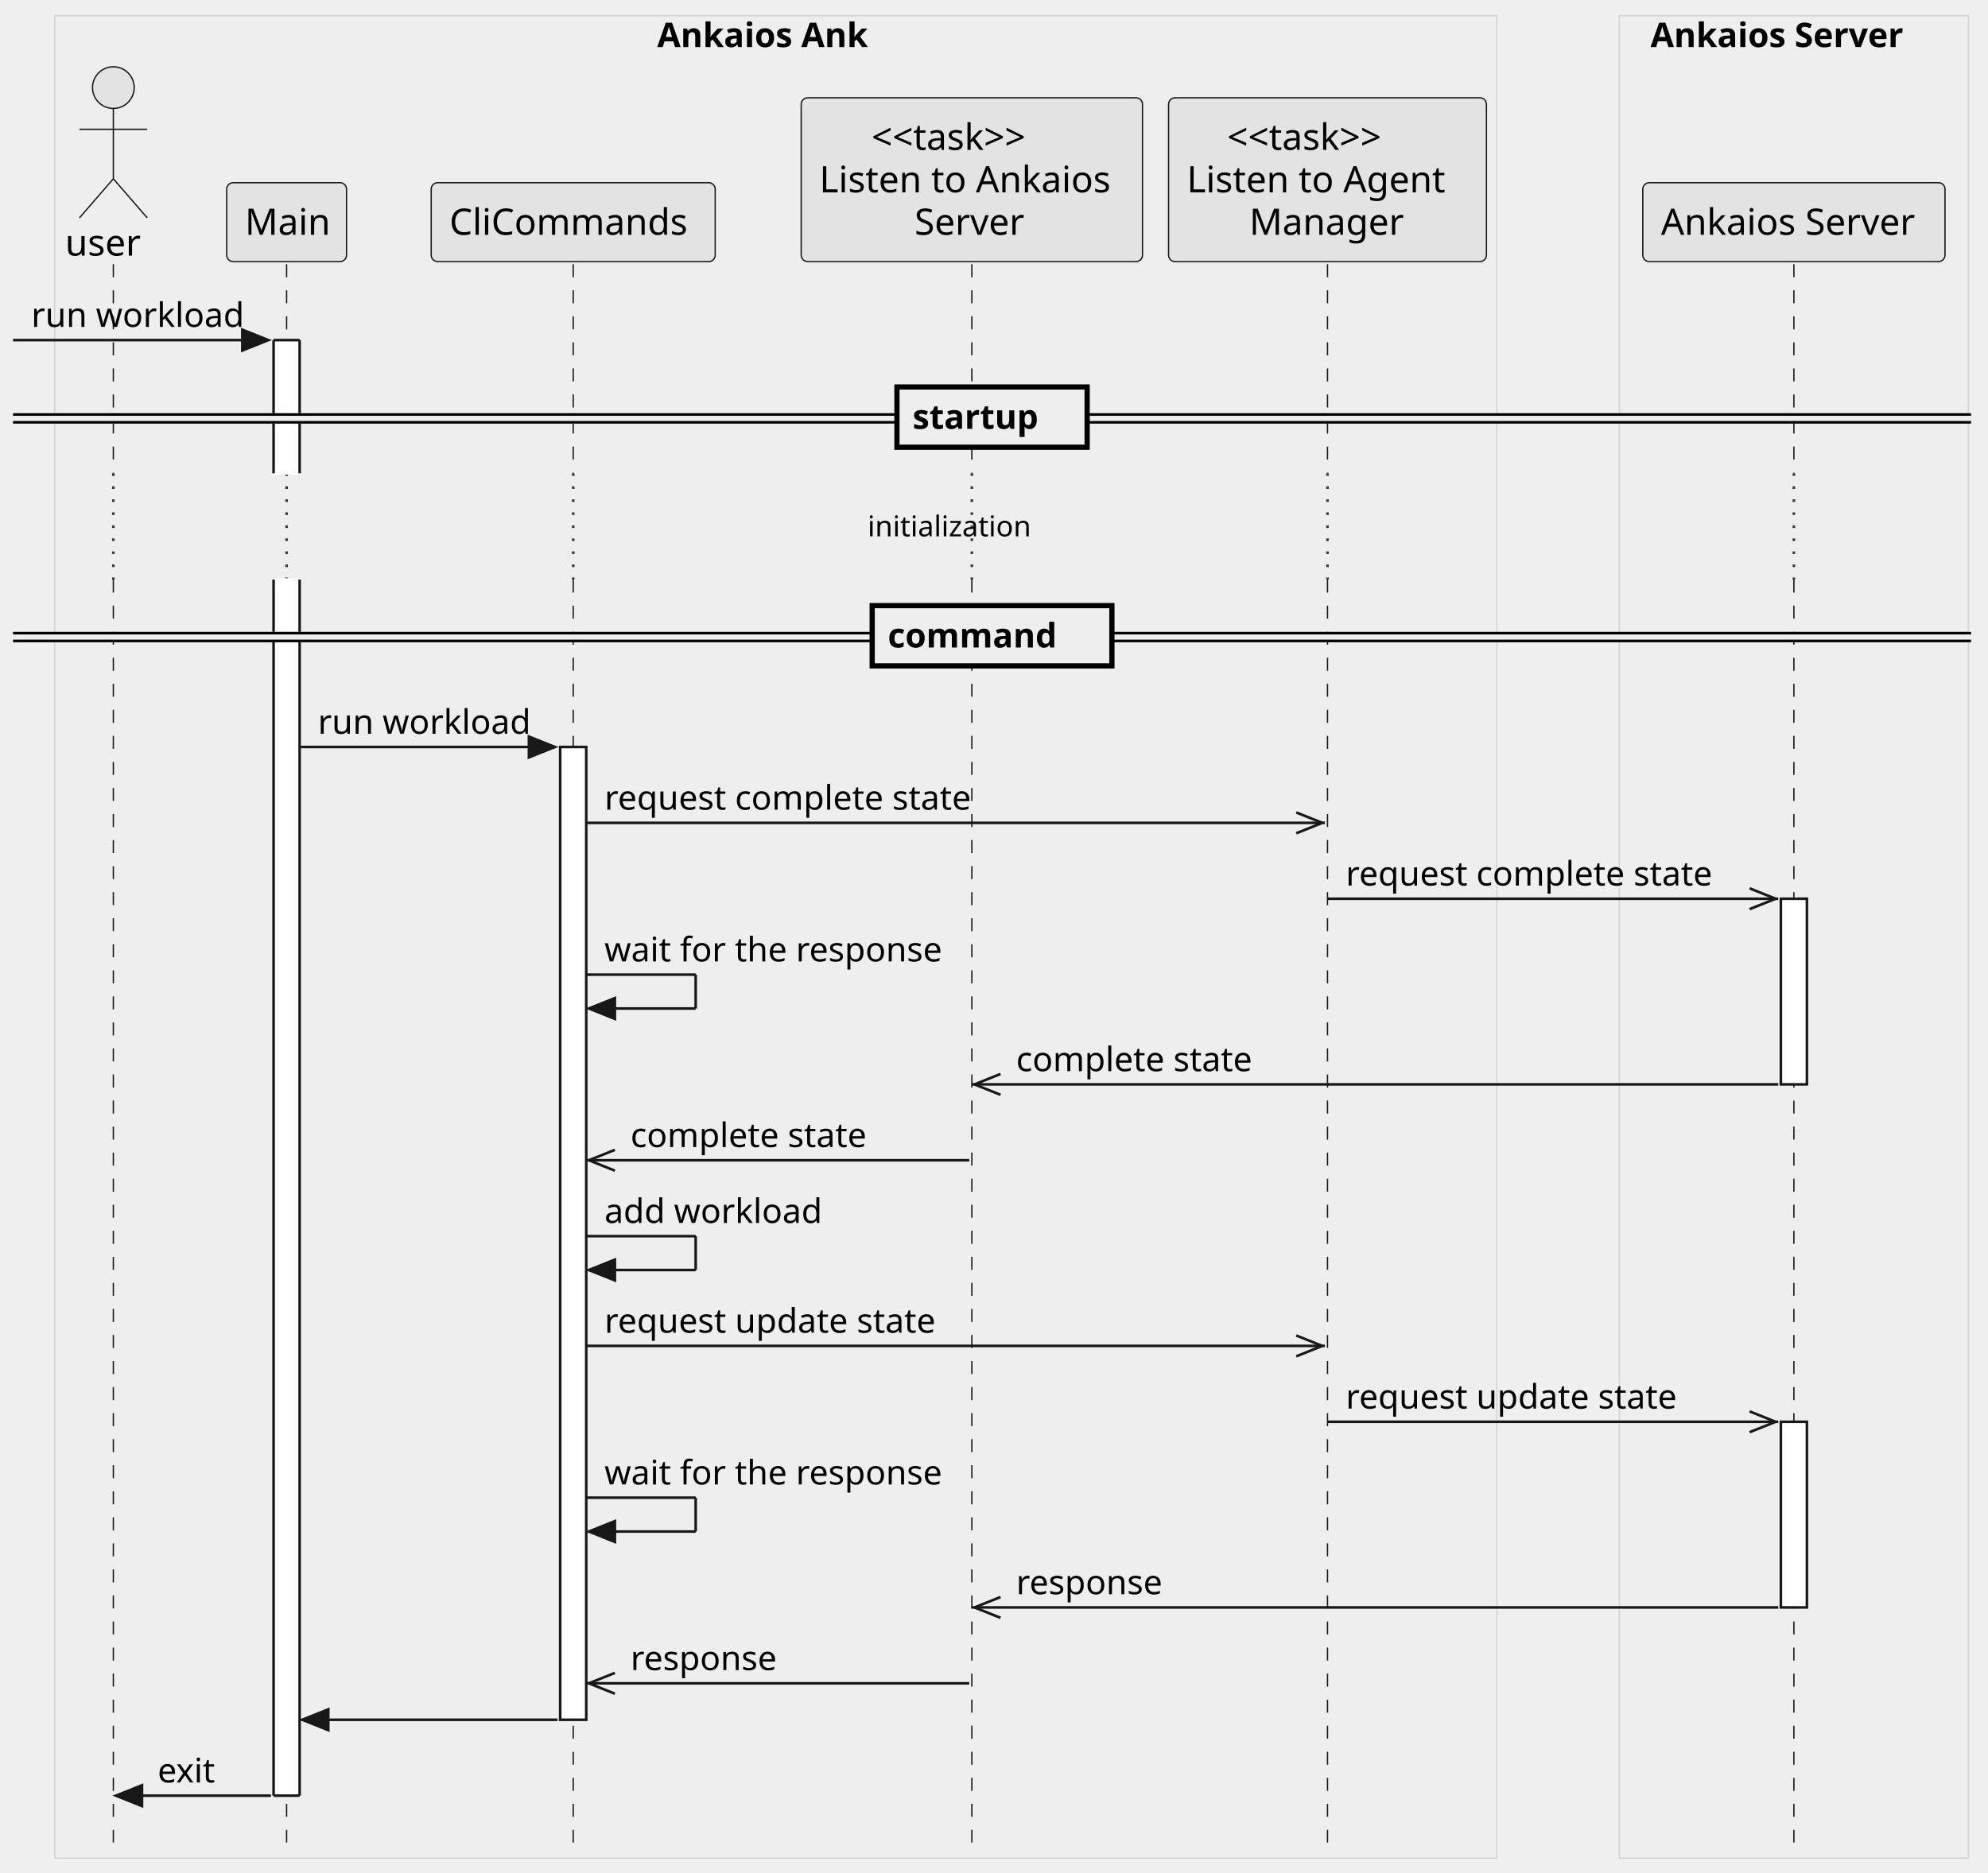
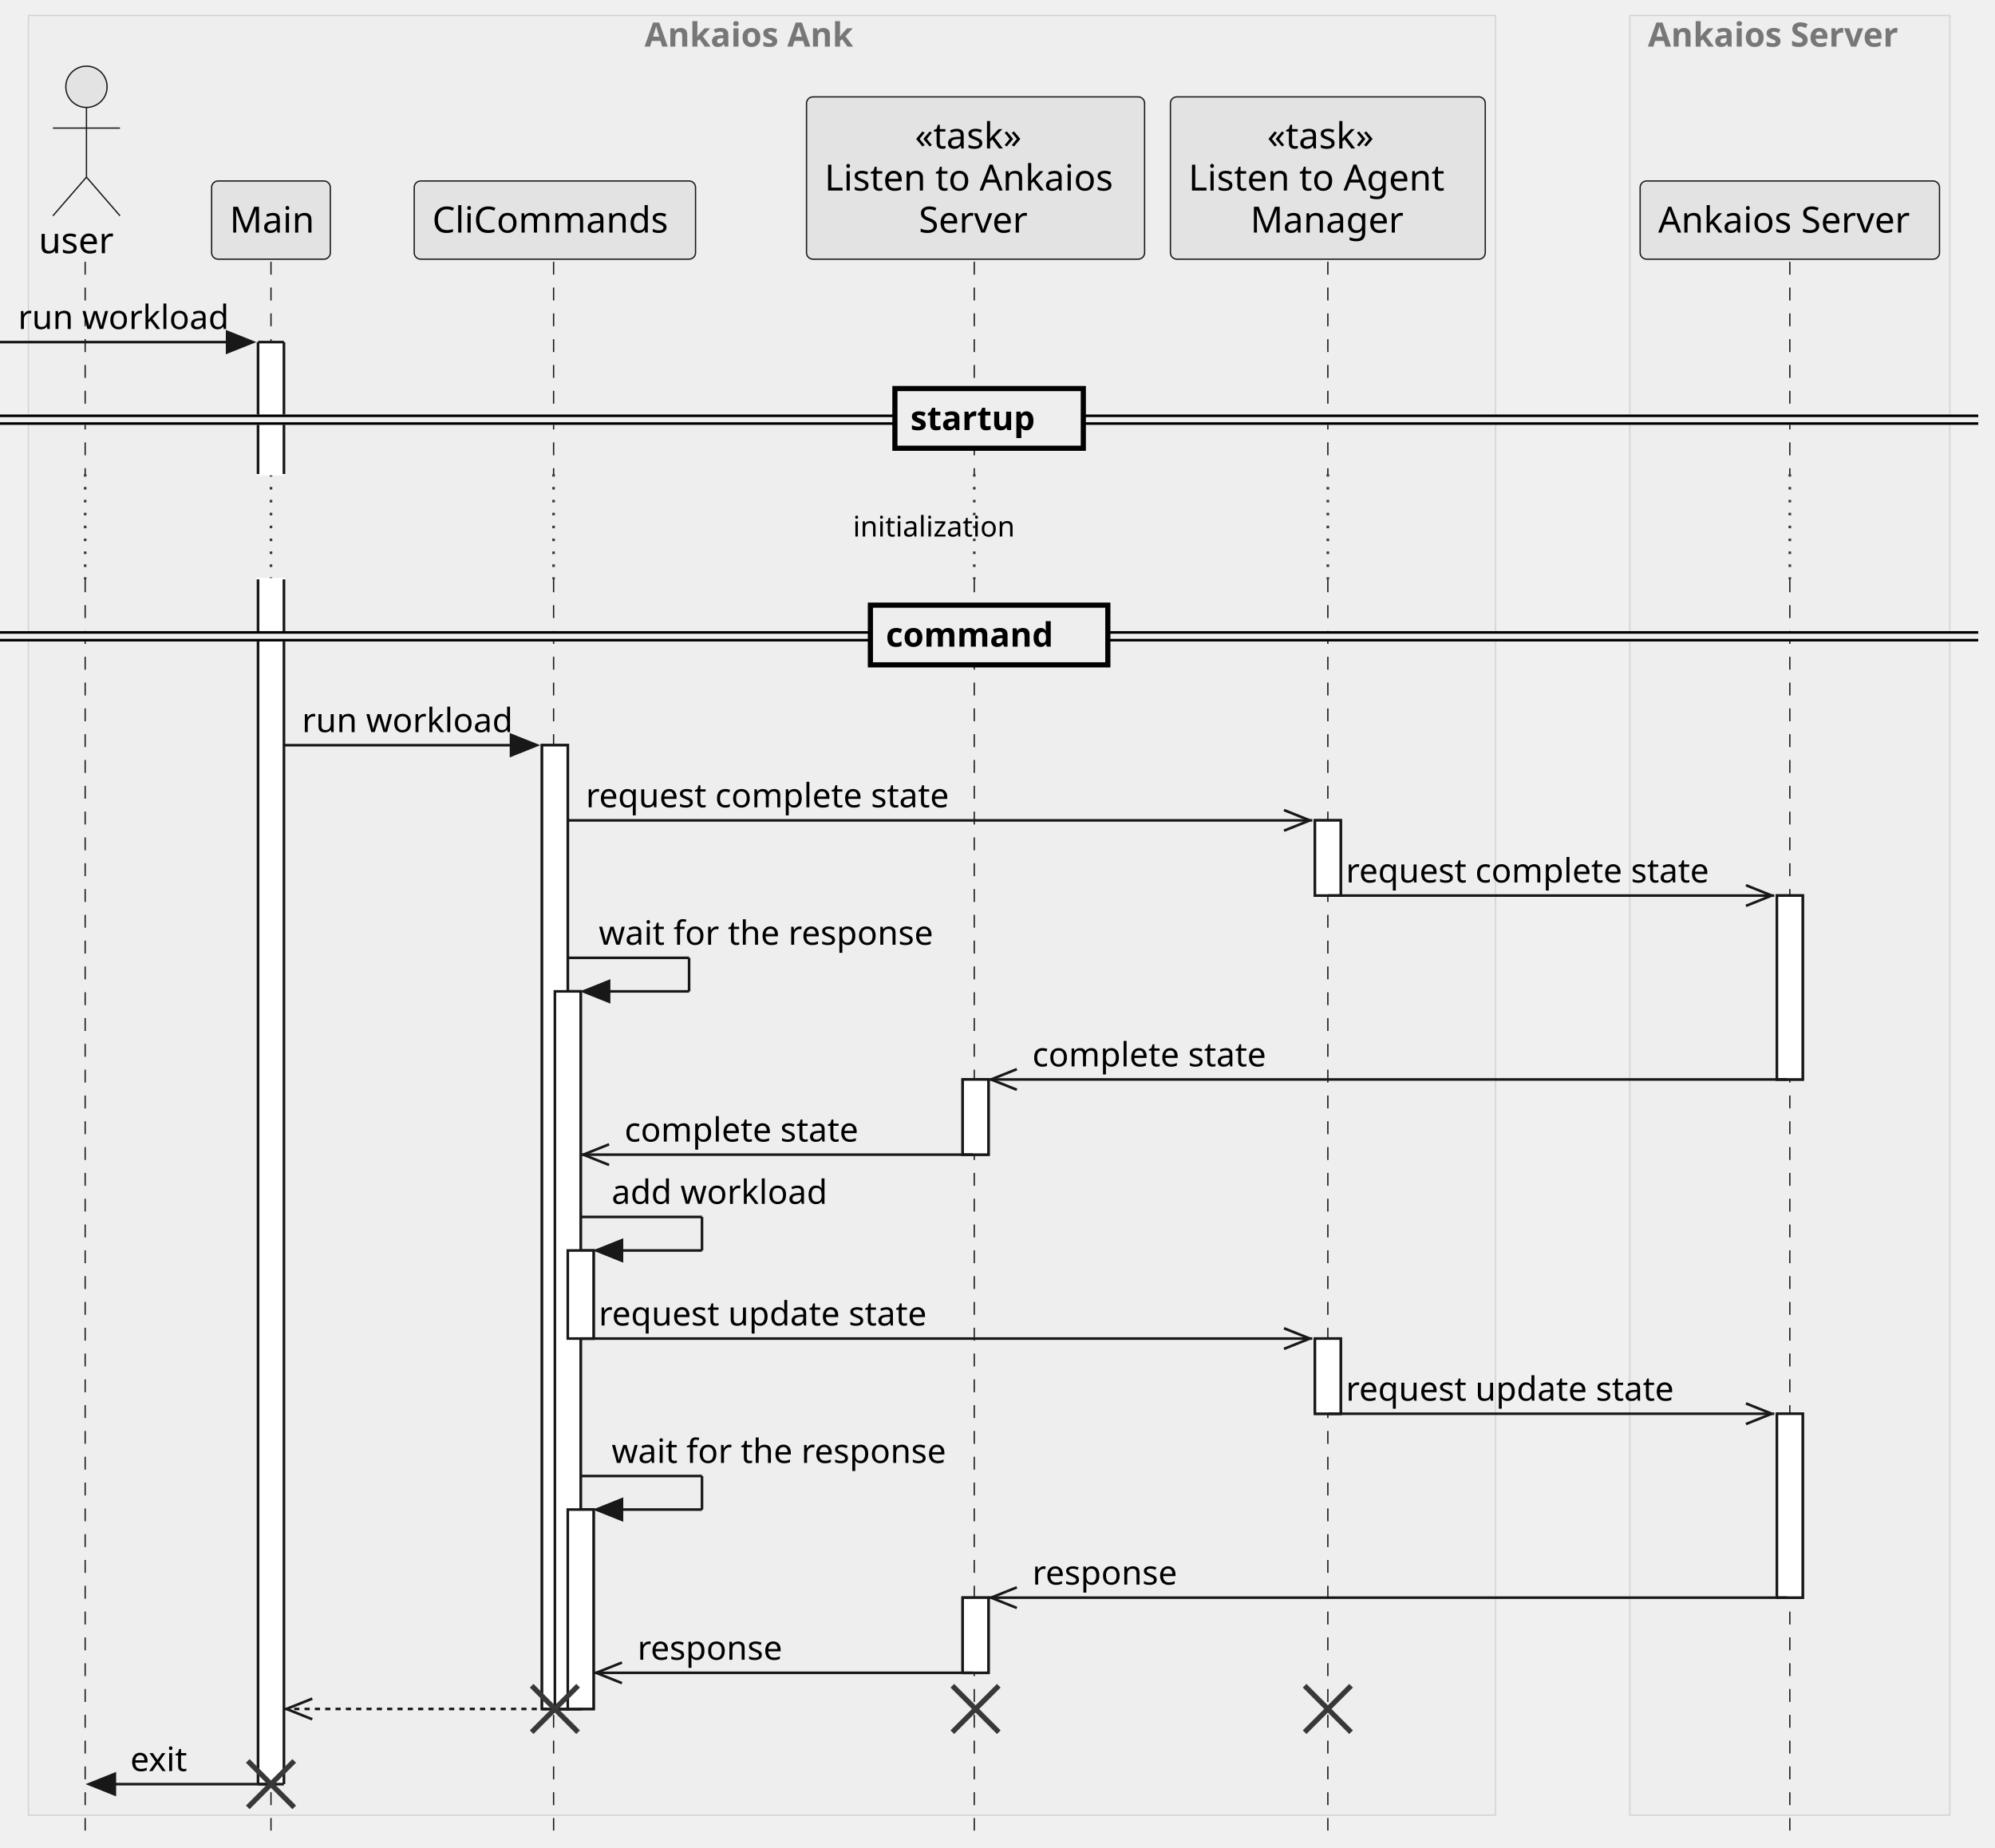
- <svg xmlns="http://www.w3.org/2000/svg" contentStyleType="text/css" height="719px" preserveAspectRatio="none" style="width:763px;height:719px;background:#FFFFFF;" version="1.1" viewBox="0 0 763 719" width="763px" zoomAndPan="magnify">
+ <svg xmlns="http://www.w3.org/2000/svg" contentStyleType="text/css" height="716px" preserveAspectRatio="none" style="width:773px;height:716px;background:#FFFFFF;" version="1.1" viewBox="0 0 773 716" width="773px" zoomAndPan="magnify">
  <defs />
  <g>
-     <rect fill="#EEEEEE" height="707.359" style="stroke:#D3D3D3;stroke-width:0.5;" width="553.5" x="21" y="6" />
-     <text fill="#000000" font-family="sans-serif" font-size="13" font-weight="bold" lengthAdjust="spacing" textLength="91" x="252.25" y="18.067">Ankaios Ank</text>
-     <rect fill="#EEEEEE" height="707.359" style="stroke:#D3D3D3;stroke-width:0.5;" width="134" x="621.5" y="6" />
-     <text fill="#000000" font-family="sans-serif" font-size="13" font-weight="bold" lengthAdjust="spacing" textLength="110" x="633.5" y="18.067">Ankaios Server</text>
-     <line style="stroke:#181818;stroke-width:0.5;stroke-dasharray:5.0,5.0;" x1="43.5" x2="43.5" y1="101.43" y2="181.695" />
-     <line style="stroke:#383838;stroke-width:1.0;stroke-dasharray:1.0,4.0;" x1="43.5" x2="43.5" y1="181.695" y2="222.5" />
-     <line style="stroke:#181818;stroke-width:0.5;stroke-dasharray:5.0,5.0;" x1="43.5" x2="43.5" y1="222.5" y2="707.359" />
-     <line style="stroke:#181818;stroke-width:0.5;stroke-dasharray:5.0,5.0;" x1="110" x2="110" y1="101.43" y2="181.695" />
-     <line style="stroke:#383838;stroke-width:1.0;stroke-dasharray:1.0,4.0;" x1="110" x2="110" y1="181.695" y2="222.5" />
-     <line style="stroke:#181818;stroke-width:0.5;stroke-dasharray:5.0,5.0;" x1="110" x2="110" y1="222.5" y2="707.359" />
-     <rect fill="#FFFFFF" height="51.133" style="stroke:#FFFFFF;stroke-width:1.0;" width="10" x="105" y="130.562" />
-     <line style="stroke:#181818;stroke-width:1.0;" x1="105" x2="105" y1="130.562" y2="181.695" />
-     <line style="stroke:#181818;stroke-width:1.0;" x1="115" x2="115" y1="130.562" y2="181.695" />
-     <line style="stroke:#181818;stroke-width:1.0;" x1="105" x2="115" y1="130.562" y2="130.562" />
-     <rect fill="#FFFFFF" height="466.859" style="stroke:#FFFFFF;stroke-width:1.0;" width="10" x="105" y="222.5" />
-     <line style="stroke:#181818;stroke-width:1.0;" x1="105" x2="105" y1="222.5" y2="689.359" />
-     <line style="stroke:#181818;stroke-width:1.0;" x1="115" x2="115" y1="222.5" y2="689.359" />
-     <line style="stroke:#181818;stroke-width:1.0;" x1="105" x2="115" y1="689.359" y2="689.359" />
-     <line style="stroke:#181818;stroke-width:0.5;stroke-dasharray:5.0,5.0;" x1="220" x2="220" y1="101.43" y2="181.695" />
-     <line style="stroke:#383838;stroke-width:1.0;stroke-dasharray:1.0,4.0;" x1="220" x2="220" y1="181.695" y2="222.5" />
-     <line style="stroke:#181818;stroke-width:0.5;stroke-dasharray:5.0,5.0;" x1="220" x2="220" y1="222.5" y2="707.359" />
-     <rect fill="#FFFFFF" height="373.461" style="stroke:#181818;stroke-width:1.0;" width="10" x="215" y="286.766" />
-     <line style="stroke:#181818;stroke-width:0.5;stroke-dasharray:5.0,5.0;" x1="373" x2="373" y1="101.43" y2="181.695" />
-     <line style="stroke:#383838;stroke-width:1.0;stroke-dasharray:1.0,4.0;" x1="373" x2="373" y1="181.695" y2="222.5" />
-     <line style="stroke:#181818;stroke-width:0.5;stroke-dasharray:5.0,5.0;" x1="373" x2="373" y1="222.5" y2="707.359" />
-     <line style="stroke:#181818;stroke-width:0.5;stroke-dasharray:5.0,5.0;" x1="509.5" x2="509.5" y1="101.43" y2="181.695" />
-     <line style="stroke:#383838;stroke-width:1.0;stroke-dasharray:1.0,4.0;" x1="509.5" x2="509.5" y1="181.695" y2="222.5" />
-     <line style="stroke:#181818;stroke-width:0.5;stroke-dasharray:5.0,5.0;" x1="509.5" x2="509.5" y1="222.5" y2="707.359" />
-     <line style="stroke:#181818;stroke-width:0.5;stroke-dasharray:5.0,5.0;" x1="688.5" x2="688.5" y1="101.43" y2="181.695" />
-     <line style="stroke:#383838;stroke-width:1.0;stroke-dasharray:1.0,4.0;" x1="688.5" x2="688.5" y1="181.695" y2="222.5" />
-     <line style="stroke:#181818;stroke-width:0.5;stroke-dasharray:5.0,5.0;" x1="688.5" x2="688.5" y1="222.5" y2="707.359" />
-     <rect fill="#FFFFFF" height="71.266" style="stroke:#181818;stroke-width:1.0;" width="10" x="683.5" y="345.031" />
-     <rect fill="#FFFFFF" height="71.266" style="stroke:#181818;stroke-width:1.0;" width="10" x="683.5" y="545.828" />
-     <text fill="#000000" font-family="sans-serif" font-size="14" lengthAdjust="spacing" textLength="31" x="25" y="98.128">user</text>
-     <ellipse cx="43.5" cy="33.633" fill="#E3E3E3" rx="8" ry="8" style="stroke:#181818;stroke-width:0.5;" />
-     <path d="M43.5,41.633 L43.5,68.633 M30.5,49.633 L56.5,49.633 M43.5,68.633 L30.5,83.633 M43.5,68.633 L56.5,83.633 " fill="none" style="stroke:#181818;stroke-width:0.5;" />
-     <rect fill="#E3E3E3" height="30.297" rx="2.5" ry="2.5" style="stroke:#181818;stroke-width:0.5;" width="46" x="87" y="70.133" />
-     <text fill="#000000" font-family="sans-serif" font-size="14" lengthAdjust="spacing" textLength="32" x="94" y="90.128">Main</text>
-     <rect fill="#E3E3E3" height="30.297" rx="2.5" ry="2.5" style="stroke:#181818;stroke-width:0.5;" width="109" x="165.5" y="70.133" />
-     <text fill="#000000" font-family="sans-serif" font-size="14" lengthAdjust="spacing" textLength="95" x="172.5" y="90.128">CliCommands</text>
-     <rect fill="#E3E3E3" height="62.891" rx="2.5" ry="2.5" style="stroke:#181818;stroke-width:0.5;" width="131" x="307.5" y="37.539" />
-     <text fill="#000000" font-family="sans-serif" font-size="14" lengthAdjust="spacing" textLength="77" x="334.5" y="57.534">&lt;&lt;task&gt;&gt;</text>
-     <text fill="#000000" font-family="sans-serif" font-size="14" lengthAdjust="spacing" textLength="117" x="314.5" y="73.831">Listen to Ankaios</text>
-     <text fill="#000000" font-family="sans-serif" font-size="14" lengthAdjust="spacing" textLength="44" x="351" y="90.128">Server</text>
-     <rect fill="#E3E3E3" height="62.891" rx="2.5" ry="2.5" style="stroke:#181818;stroke-width:0.5;" width="122" x="448.5" y="37.539" />
-     <text fill="#000000" font-family="sans-serif" font-size="14" lengthAdjust="spacing" textLength="77" x="471" y="57.534">&lt;&lt;task&gt;&gt;</text>
-     <text fill="#000000" font-family="sans-serif" font-size="14" lengthAdjust="spacing" textLength="104" x="455.5" y="73.831">Listen to Agent</text>
-     <text fill="#000000" font-family="sans-serif" font-size="14" lengthAdjust="spacing" textLength="60" x="479.5" y="90.128">Manager</text>
-     <rect fill="#E3E3E3" height="30.297" rx="2.5" ry="2.5" style="stroke:#181818;stroke-width:0.5;" width="116" x="630.5" y="70.133" />
-     <text fill="#000000" font-family="sans-serif" font-size="14" lengthAdjust="spacing" textLength="102" x="637.5" y="90.128">Ankaios Server</text>
-     <polygon fill="#181818" points="93,126.562,103,130.562,93,134.562" style="stroke:#181818;stroke-width:1.0;" />
-     <line style="stroke:#181818;stroke-width:1.0;" x1="5" x2="99" y1="130.562" y2="130.562" />
-     <text fill="#000000" font-family="sans-serif" font-size="13" lengthAdjust="spacing" textLength="81" x="12" y="125.497">run workload</text>
-     <rect fill="#EEEEEE" height="3" style="stroke:#EEEEEE;stroke-width:1.0;" width="751.5" x="5" y="159.129" />
-     <line style="stroke:#000000;stroke-width:1.0;" x1="5" x2="756.5" y1="159.129" y2="159.129" />
-     <line style="stroke:#000000;stroke-width:1.0;" x1="5" x2="756.5" y1="162.129" y2="162.129" />
-     <rect fill="#EEEEEE" height="23.133" style="stroke:#000000;stroke-width:2.0;" width="73" x="344.25" y="148.562" />
-     <text fill="#000000" font-family="sans-serif" font-size="13" font-weight="bold" lengthAdjust="spacing" textLength="54" x="350.25" y="164.629">startup</text>
-     <text fill="#000000" font-family="sans-serif" font-size="11" lengthAdjust="spacing" textLength="66" x="333" y="205.906">initialization</text>
-     <rect fill="#EEEEEE" height="3" style="stroke:#EEEEEE;stroke-width:1.0;" width="751.5" x="5" y="243.066" />
-     <line style="stroke:#000000;stroke-width:1.0;" x1="5" x2="756.5" y1="243.066" y2="243.066" />
-     <line style="stroke:#000000;stroke-width:1.0;" x1="5" x2="756.5" y1="246.066" y2="246.066" />
-     <rect fill="#EEEEEE" height="23.133" style="stroke:#000000;stroke-width:2.0;" width="92" x="334.75" y="232.5" />
-     <text fill="#000000" font-family="sans-serif" font-size="13" font-weight="bold" lengthAdjust="spacing" textLength="73" x="340.75" y="248.567">command</text>
-     <polygon fill="#181818" points="203,282.766,213,286.766,203,290.766" style="stroke:#181818;stroke-width:1.0;" />
-     <line style="stroke:#181818;stroke-width:1.0;" x1="115" x2="209" y1="286.766" y2="286.766" />
-     <text fill="#000000" font-family="sans-serif" font-size="13" lengthAdjust="spacing" textLength="81" x="122" y="281.7">run workload</text>
-     <line style="stroke:#181818;stroke-width:1.0;" x1="507.5" x2="497.5" y1="315.898" y2="311.898" />
-     <line style="stroke:#181818;stroke-width:1.0;" x1="507.5" x2="497.5" y1="315.898" y2="319.898" />
-     <line style="stroke:#181818;stroke-width:1.0;" x1="225" x2="508.5" y1="315.898" y2="315.898" />
-     <text fill="#000000" font-family="sans-serif" font-size="13" lengthAdjust="spacing" textLength="150" x="232" y="310.832">request complete state</text>
-     <line style="stroke:#181818;stroke-width:1.0;" x1="681.5" x2="671.5" y1="345.031" y2="341.031" />
-     <line style="stroke:#181818;stroke-width:1.0;" x1="681.5" x2="671.5" y1="345.031" y2="349.031" />
-     <line style="stroke:#181818;stroke-width:1.0;" x1="509.5" x2="682.5" y1="345.031" y2="345.031" />
-     <text fill="#000000" font-family="sans-serif" font-size="13" lengthAdjust="spacing" textLength="150" x="516.5" y="339.965">request complete state</text>
-     <line style="stroke:#181818;stroke-width:1.0;" x1="225" x2="267" y1="374.164" y2="374.164" />
-     <line style="stroke:#181818;stroke-width:1.0;" x1="267" x2="267" y1="374.164" y2="387.164" />
-     <line style="stroke:#181818;stroke-width:1.0;" x1="226" x2="267" y1="387.164" y2="387.164" />
-     <polygon fill="#181818" points="236,383.164,226,387.164,236,391.164" style="stroke:#181818;stroke-width:1.0;" />
-     <text fill="#000000" font-family="sans-serif" font-size="13" lengthAdjust="spacing" textLength="134" x="232" y="369.098">wait for the response</text>
-     <line style="stroke:#181818;stroke-width:1.0;" x1="374" x2="384" y1="416.297" y2="412.297" />
-     <line style="stroke:#181818;stroke-width:1.0;" x1="374" x2="384" y1="416.297" y2="420.297" />
-     <line style="stroke:#181818;stroke-width:1.0;" x1="373" x2="682.5" y1="416.297" y2="416.297" />
-     <text fill="#000000" font-family="sans-serif" font-size="13" lengthAdjust="spacing" textLength="97" x="390" y="411.231">complete state</text>
-     <line style="stroke:#181818;stroke-width:1.0;" x1="226" x2="236" y1="445.43" y2="441.43" />
-     <line style="stroke:#181818;stroke-width:1.0;" x1="226" x2="236" y1="445.43" y2="449.43" />
-     <line style="stroke:#181818;stroke-width:1.0;" x1="225" x2="372" y1="445.43" y2="445.43" />
-     <text fill="#000000" font-family="sans-serif" font-size="13" lengthAdjust="spacing" textLength="97" x="242" y="440.364">complete state</text>
-     <line style="stroke:#181818;stroke-width:1.0;" x1="225" x2="267" y1="474.562" y2="474.562" />
-     <line style="stroke:#181818;stroke-width:1.0;" x1="267" x2="267" y1="474.562" y2="487.562" />
-     <line style="stroke:#181818;stroke-width:1.0;" x1="226" x2="267" y1="487.562" y2="487.562" />
-     <polygon fill="#181818" points="236,483.562,226,487.562,236,491.562" style="stroke:#181818;stroke-width:1.0;" />
-     <text fill="#000000" font-family="sans-serif" font-size="13" lengthAdjust="spacing" textLength="84" x="232" y="469.497">add workload</text>
-     <line style="stroke:#181818;stroke-width:1.0;" x1="507.5" x2="497.5" y1="516.695" y2="512.695" />
-     <line style="stroke:#181818;stroke-width:1.0;" x1="507.5" x2="497.5" y1="516.695" y2="520.695" />
-     <line style="stroke:#181818;stroke-width:1.0;" x1="225" x2="508.5" y1="516.695" y2="516.695" />
-     <text fill="#000000" font-family="sans-serif" font-size="13" lengthAdjust="spacing" textLength="135" x="232" y="511.629">request update state</text>
-     <line style="stroke:#181818;stroke-width:1.0;" x1="681.5" x2="671.5" y1="545.828" y2="541.828" />
-     <line style="stroke:#181818;stroke-width:1.0;" x1="681.5" x2="671.5" y1="545.828" y2="549.828" />
-     <line style="stroke:#181818;stroke-width:1.0;" x1="509.5" x2="682.5" y1="545.828" y2="545.828" />
-     <text fill="#000000" font-family="sans-serif" font-size="13" lengthAdjust="spacing" textLength="135" x="516.5" y="540.762">request update state</text>
-     <line style="stroke:#181818;stroke-width:1.0;" x1="225" x2="267" y1="574.961" y2="574.961" />
-     <line style="stroke:#181818;stroke-width:1.0;" x1="267" x2="267" y1="574.961" y2="587.961" />
-     <line style="stroke:#181818;stroke-width:1.0;" x1="226" x2="267" y1="587.961" y2="587.961" />
-     <polygon fill="#181818" points="236,583.961,226,587.961,236,591.961" style="stroke:#181818;stroke-width:1.0;" />
-     <text fill="#000000" font-family="sans-serif" font-size="13" lengthAdjust="spacing" textLength="134" x="232" y="569.895">wait for the response</text>
-     <line style="stroke:#181818;stroke-width:1.0;" x1="374" x2="384" y1="617.094" y2="613.094" />
-     <line style="stroke:#181818;stroke-width:1.0;" x1="374" x2="384" y1="617.094" y2="621.094" />
-     <line style="stroke:#181818;stroke-width:1.0;" x1="373" x2="682.5" y1="617.094" y2="617.094" />
-     <text fill="#000000" font-family="sans-serif" font-size="13" lengthAdjust="spacing" textLength="59" x="390" y="612.028">response</text>
-     <line style="stroke:#181818;stroke-width:1.0;" x1="226" x2="236" y1="646.227" y2="642.227" />
-     <line style="stroke:#181818;stroke-width:1.0;" x1="226" x2="236" y1="646.227" y2="650.227" />
-     <line style="stroke:#181818;stroke-width:1.0;" x1="225" x2="372" y1="646.227" y2="646.227" />
-     <text fill="#000000" font-family="sans-serif" font-size="13" lengthAdjust="spacing" textLength="59" x="242" y="641.161">response</text>
-     <polygon fill="#181818" points="126,656.227,116,660.227,126,664.227" style="stroke:#181818;stroke-width:1.0;" />
-     <line style="stroke:#181818;stroke-width:1.0;" x1="120" x2="214" y1="660.227" y2="660.227" />
-     <polygon fill="#181818" points="54.5,685.359,44.5,689.359,54.5,693.359" style="stroke:#181818;stroke-width:1.0;" />
-     <line style="stroke:#181818;stroke-width:1.0;" x1="48.5" x2="104" y1="689.359" y2="689.359" />
-     <text fill="#000000" font-family="sans-serif" font-size="13" lengthAdjust="spacing" textLength="23" x="60.5" y="684.293">exit</text>
+     <rect fill="#EEEEEE" height="697.359" style="stroke:#D3D3D3;stroke-width:0.5;" width="568.5" x="11" y="6" />
+     <text fill="#777777" font-family="sans-serif" font-size="13" font-weight="bold" lengthAdjust="spacing" textLength="91" x="249.75" y="18.067">Ankaios Ank</text>
+     <rect fill="#EEEEEE" height="697.359" style="stroke:#D3D3D3;stroke-width:0.5;" width="124" x="631.5" y="6" />
+     <text fill="#777777" font-family="sans-serif" font-size="13" font-weight="bold" lengthAdjust="spacing" textLength="110" x="638.5" y="18.067">Ankaios Server</text>
+     <rect fill="#FFFFFF" height="51.133" style="stroke:#FFFFFF;stroke-width:1.0;" width="10" x="100" y="132.562" />
+     <line style="stroke:#181818;stroke-width:1.0;" x1="100" x2="100" y1="132.562" y2="183.695" />
+     <line style="stroke:#181818;stroke-width:1.0;" x1="110" x2="110" y1="132.562" y2="183.695" />
+     <line style="stroke:#181818;stroke-width:1.0;" x1="100" x2="110" y1="132.562" y2="132.562" />
+     <rect fill="#FFFFFF" height="466.859" style="stroke:#FFFFFF;stroke-width:1.0;" width="10" x="100" y="224.5" />
+     <line style="stroke:#181818;stroke-width:1.0;" x1="100" x2="100" y1="224.5" y2="691.359" />
+     <line style="stroke:#181818;stroke-width:1.0;" x1="110" x2="110" y1="224.5" y2="691.359" />
+     <line style="stroke:#181818;stroke-width:1.0;" x1="100" x2="110" y1="691.359" y2="691.359" />
+     <rect fill="#FFFFFF" height="373.461" style="stroke:#181818;stroke-width:1.0;" width="10" x="210" y="288.766" />
+     <rect fill="#FFFFFF" height="278.062" style="stroke:#181818;stroke-width:1.0;" width="10" x="215" y="384.164" />
+     <rect fill="#FFFFFF" height="34.133" style="stroke:#181818;stroke-width:1.0;" width="10" x="220" y="484.562" />
+     <rect fill="#FFFFFF" height="77.266" style="stroke:#181818;stroke-width:1.0;" width="10" x="220" y="584.961" />
+     <rect fill="#FFFFFF" height="29.133" style="stroke:#181818;stroke-width:1.0;" width="10" x="373" y="418.297" />
+     <rect fill="#FFFFFF" height="29.133" style="stroke:#181818;stroke-width:1.0;" width="10" x="373" y="619.094" />
+     <rect fill="#FFFFFF" height="29.133" style="stroke:#181818;stroke-width:1.0;" width="10" x="509.5" y="317.898" />
+     <rect fill="#FFFFFF" height="29.133" style="stroke:#181818;stroke-width:1.0;" width="10" x="509.5" y="518.695" />
+     <rect fill="#FFFFFF" height="71.266" style="stroke:#181818;stroke-width:1.0;" width="10" x="688.5" y="347.031" />
+     <rect fill="#FFFFFF" height="71.266" style="stroke:#181818;stroke-width:1.0;" width="10" x="688.5" y="547.828" />
+     <line style="stroke:#181818;stroke-width:0.5;stroke-dasharray:5.0,5.0;" x1="33" x2="33" y1="101.43" y2="183.695" />
+     <line style="stroke:#383838;stroke-width:1.0;stroke-dasharray:1.0,4.0;" x1="33" x2="33" y1="183.695" y2="224.5" />
+     <line style="stroke:#181818;stroke-width:0.5;stroke-dasharray:5.0,5.0;" x1="33" x2="33" y1="224.5" y2="709.359" />
+     <line style="stroke:#181818;stroke-width:0.5;stroke-dasharray:5.0,5.0;" x1="105" x2="105" y1="101.43" y2="183.695" />
+     <line style="stroke:#383838;stroke-width:1.0;stroke-dasharray:1.0,4.0;" x1="105" x2="105" y1="183.695" y2="224.5" />
+     <line style="stroke:#181818;stroke-width:0.5;stroke-dasharray:5.0,5.0;" x1="105" x2="105" y1="224.5" y2="709.359" />
+     <line style="stroke:#181818;stroke-width:0.5;stroke-dasharray:5.0,5.0;" x1="214.5" x2="214.5" y1="101.43" y2="183.695" />
+     <line style="stroke:#383838;stroke-width:1.0;stroke-dasharray:1.0,4.0;" x1="214.5" x2="214.5" y1="183.695" y2="224.5" />
+     <line style="stroke:#181818;stroke-width:0.5;stroke-dasharray:5.0,5.0;" x1="214.5" x2="214.5" y1="224.5" y2="709.359" />
+     <line style="stroke:#181818;stroke-width:0.5;stroke-dasharray:5.0,5.0;" x1="377.5" x2="377.5" y1="101.43" y2="183.695" />
+     <line style="stroke:#383838;stroke-width:1.0;stroke-dasharray:1.0,4.0;" x1="377.5" x2="377.5" y1="183.695" y2="224.5" />
+     <line style="stroke:#181818;stroke-width:0.5;stroke-dasharray:5.0,5.0;" x1="377.5" x2="377.5" y1="224.5" y2="709.359" />
+     <line style="stroke:#181818;stroke-width:0.5;stroke-dasharray:5.0,5.0;" x1="514.5" x2="514.5" y1="101.43" y2="183.695" />
+     <line style="stroke:#383838;stroke-width:1.0;stroke-dasharray:1.0,4.0;" x1="514.5" x2="514.5" y1="183.695" y2="224.5" />
+     <line style="stroke:#181818;stroke-width:0.5;stroke-dasharray:5.0,5.0;" x1="514.5" x2="514.5" y1="224.5" y2="709.359" />
+     <line style="stroke:#181818;stroke-width:0.5;stroke-dasharray:5.0,5.0;" x1="693.5" x2="693.5" y1="101.43" y2="183.695" />
+     <line style="stroke:#383838;stroke-width:1.0;stroke-dasharray:1.0,4.0;" x1="693.5" x2="693.5" y1="183.695" y2="224.5" />
+     <line style="stroke:#181818;stroke-width:0.5;stroke-dasharray:5.0,5.0;" x1="693.5" x2="693.5" y1="224.5" y2="709.359" />
+     <text fill="#000000" font-family="sans-serif" font-size="14" lengthAdjust="spacing" textLength="31" x="15" y="98.128">user</text>
+     <ellipse cx="33.5" cy="33.633" fill="#E3E3E3" rx="8" ry="8" style="stroke:#181818;stroke-width:0.5;" />
+     <path d="M33.5,41.633 L33.5,68.633 M20.5,49.633 L46.5,49.633 M33.5,68.633 L20.5,83.633 M33.5,68.633 L46.5,83.633 " fill="none" style="stroke:#181818;stroke-width:0.5;" />
+     <rect fill="#E3E3E3" height="30.297" rx="2.5" ry="2.5" style="stroke:#181818;stroke-width:0.5;" width="46" x="82" y="70.133" />
+     <text fill="#000000" font-family="sans-serif" font-size="14" lengthAdjust="spacing" textLength="32" x="89" y="90.128">Main</text>
+     <rect fill="#E3E3E3" height="30.297" rx="2.5" ry="2.5" style="stroke:#181818;stroke-width:0.5;" width="109" x="160.5" y="70.133" />
+     <text fill="#000000" font-family="sans-serif" font-size="14" lengthAdjust="spacing" textLength="95" x="167.5" y="90.128">CliCommands</text>
+     <rect fill="#E3E3E3" height="62.891" rx="2.5" ry="2.5" style="stroke:#181818;stroke-width:0.5;" width="131" x="312.5" y="37.539" />
+     <text fill="#000000" font-family="sans-serif" font-size="14" lengthAdjust="spacing" textLength="47" x="354.5" y="57.534">«task»</text>
+     <text fill="#000000" font-family="sans-serif" font-size="14" lengthAdjust="spacing" textLength="117" x="319.5" y="73.831">Listen to Ankaios</text>
+     <text fill="#000000" font-family="sans-serif" font-size="14" lengthAdjust="spacing" textLength="44" x="356" y="90.128">Server</text>
+     <rect fill="#E3E3E3" height="62.891" rx="2.5" ry="2.5" style="stroke:#181818;stroke-width:0.5;" width="122" x="453.5" y="37.539" />
+     <text fill="#000000" font-family="sans-serif" font-size="14" lengthAdjust="spacing" textLength="47" x="491" y="57.534">«task»</text>
+     <text fill="#000000" font-family="sans-serif" font-size="14" lengthAdjust="spacing" textLength="104" x="460.5" y="73.831">Listen to Agent</text>
+     <text fill="#000000" font-family="sans-serif" font-size="14" lengthAdjust="spacing" textLength="60" x="484.5" y="90.128">Manager</text>
+     <rect fill="#E3E3E3" height="30.297" rx="2.5" ry="2.5" style="stroke:#181818;stroke-width:0.5;" width="116" x="635.5" y="70.133" />
+     <text fill="#000000" font-family="sans-serif" font-size="14" lengthAdjust="spacing" textLength="102" x="642.5" y="90.128">Ankaios Server</text>
+     <rect fill="#FFFFFF" height="51.133" style="stroke:#FFFFFF;stroke-width:1.0;" width="10" x="100" y="132.562" />
+     <line style="stroke:#181818;stroke-width:1.0;" x1="100" x2="100" y1="132.562" y2="183.695" />
+     <line style="stroke:#181818;stroke-width:1.0;" x1="110" x2="110" y1="132.562" y2="183.695" />
+     <line style="stroke:#181818;stroke-width:1.0;" x1="100" x2="110" y1="132.562" y2="132.562" />
+     <rect fill="#FFFFFF" height="466.859" style="stroke:#FFFFFF;stroke-width:1.0;" width="10" x="100" y="224.5" />
+     <line style="stroke:#181818;stroke-width:1.0;" x1="100" x2="100" y1="224.5" y2="691.359" />
+     <line style="stroke:#181818;stroke-width:1.0;" x1="110" x2="110" y1="224.5" y2="691.359" />
+     <line style="stroke:#181818;stroke-width:1.0;" x1="100" x2="110" y1="691.359" y2="691.359" />
+     <rect fill="#FFFFFF" height="373.461" style="stroke:#181818;stroke-width:1.0;" width="10" x="210" y="288.766" />
+     <rect fill="#FFFFFF" height="278.062" style="stroke:#181818;stroke-width:1.0;" width="10" x="215" y="384.164" />
+     <rect fill="#FFFFFF" height="34.133" style="stroke:#181818;stroke-width:1.0;" width="10" x="220" y="484.562" />
+     <rect fill="#FFFFFF" height="77.266" style="stroke:#181818;stroke-width:1.0;" width="10" x="220" y="584.961" />
+     <rect fill="#FFFFFF" height="29.133" style="stroke:#181818;stroke-width:1.0;" width="10" x="373" y="418.297" />
+     <rect fill="#FFFFFF" height="29.133" style="stroke:#181818;stroke-width:1.0;" width="10" x="373" y="619.094" />
+     <rect fill="#FFFFFF" height="29.133" style="stroke:#181818;stroke-width:1.0;" width="10" x="509.5" y="317.898" />
+     <rect fill="#FFFFFF" height="29.133" style="stroke:#181818;stroke-width:1.0;" width="10" x="509.5" y="518.695" />
+     <rect fill="#FFFFFF" height="71.266" style="stroke:#181818;stroke-width:1.0;" width="10" x="688.5" y="347.031" />
+     <rect fill="#FFFFFF" height="71.266" style="stroke:#181818;stroke-width:1.0;" width="10" x="688.5" y="547.828" />
+     <polygon fill="#181818" points="88,128.562,98,132.562,88,136.562" style="stroke:#181818;stroke-width:1.0;" />
+     <line style="stroke:#181818;stroke-width:1.0;" x1="0" x2="94" y1="132.562" y2="132.562" />
+     <text fill="#000000" font-family="sans-serif" font-size="13" lengthAdjust="spacing" textLength="81" x="7" y="127.497">run workload</text>
+     <rect fill="#EEEEEE" height="3" style="stroke:#EEEEEE;stroke-width:1.0;" width="766.5" x="0" y="161.129" />
+     <line style="stroke:#000000;stroke-width:1.0;" x1="0" x2="766.5" y1="161.129" y2="161.129" />
+     <line style="stroke:#000000;stroke-width:1.0;" x1="0" x2="766.5" y1="164.129" y2="164.129" />
+     <rect fill="#EEEEEE" height="23.133" style="stroke:#000000;stroke-width:2.0;" width="73" x="346.75" y="150.562" />
+     <text fill="#000000" font-family="sans-serif" font-size="13" font-weight="bold" lengthAdjust="spacing" textLength="54" x="352.75" y="166.629">startup</text>
+     <text fill="#000000" font-family="sans-serif" font-size="11" lengthAdjust="spacing" textLength="66" x="330.5" y="207.906">initialization</text>
+     <rect fill="#EEEEEE" height="3" style="stroke:#EEEEEE;stroke-width:1.0;" width="766.5" x="0" y="245.066" />
+     <line style="stroke:#000000;stroke-width:1.0;" x1="0" x2="766.5" y1="245.066" y2="245.066" />
+     <line style="stroke:#000000;stroke-width:1.0;" x1="0" x2="766.5" y1="248.066" y2="248.066" />
+     <rect fill="#EEEEEE" height="23.133" style="stroke:#000000;stroke-width:2.0;" width="92" x="337.25" y="234.5" />
+     <text fill="#000000" font-family="sans-serif" font-size="13" font-weight="bold" lengthAdjust="spacing" textLength="73" x="343.25" y="250.567">command</text>
+     <polygon fill="#181818" points="198,284.766,208,288.766,198,292.766" style="stroke:#181818;stroke-width:1.0;" />
+     <line style="stroke:#181818;stroke-width:1.0;" x1="110" x2="204" y1="288.766" y2="288.766" />
+     <text fill="#000000" font-family="sans-serif" font-size="13" lengthAdjust="spacing" textLength="81" x="117" y="283.7">run workload</text>
+     <line style="stroke:#181818;stroke-width:1.0;" x1="507.5" x2="497.5" y1="317.898" y2="313.898" />
+     <line style="stroke:#181818;stroke-width:1.0;" x1="507.5" x2="497.5" y1="317.898" y2="321.898" />
+     <line style="stroke:#181818;stroke-width:1.0;" x1="220" x2="508.5" y1="317.898" y2="317.898" />
+     <text fill="#000000" font-family="sans-serif" font-size="13" lengthAdjust="spacing" textLength="150" x="227" y="312.832">request complete state</text>
+     <line style="stroke:#181818;stroke-width:1.0;" x1="686.5" x2="676.5" y1="347.031" y2="343.031" />
+     <line style="stroke:#181818;stroke-width:1.0;" x1="686.5" x2="676.5" y1="347.031" y2="351.031" />
+     <line style="stroke:#181818;stroke-width:1.0;" x1="514.5" x2="687.5" y1="347.031" y2="347.031" />
+     <text fill="#000000" font-family="sans-serif" font-size="13" lengthAdjust="spacing" textLength="150" x="521.5" y="341.965">request complete state</text>
+     <line style="stroke:#181818;stroke-width:1.0;" x1="220" x2="267" y1="371.164" y2="371.164" />
+     <line style="stroke:#181818;stroke-width:1.0;" x1="267" x2="267" y1="371.164" y2="384.164" />
+     <line style="stroke:#181818;stroke-width:1.0;" x1="226" x2="267" y1="384.164" y2="384.164" />
+     <polygon fill="#181818" points="236,380.164,226,384.164,236,388.164" style="stroke:#181818;stroke-width:1.0;" />
+     <text fill="#000000" font-family="sans-serif" font-size="13" lengthAdjust="spacing" textLength="134" x="232" y="366.098">wait for the response</text>
+     <line style="stroke:#181818;stroke-width:1.0;" x1="384" x2="394" y1="418.297" y2="414.297" />
+     <line style="stroke:#181818;stroke-width:1.0;" x1="384" x2="394" y1="418.297" y2="422.297" />
+     <line style="stroke:#181818;stroke-width:1.0;" x1="383" x2="692.5" y1="418.297" y2="418.297" />
+     <text fill="#000000" font-family="sans-serif" font-size="13" lengthAdjust="spacing" textLength="97" x="400" y="413.231">complete state</text>
+     <line style="stroke:#181818;stroke-width:1.0;" x1="226" x2="236" y1="447.43" y2="443.43" />
+     <line style="stroke:#181818;stroke-width:1.0;" x1="226" x2="236" y1="447.43" y2="451.43" />
+     <line style="stroke:#181818;stroke-width:1.0;" x1="225" x2="377" y1="447.43" y2="447.43" />
+     <text fill="#000000" font-family="sans-serif" font-size="13" lengthAdjust="spacing" textLength="97" x="242" y="442.364">complete state</text>
+     <line style="stroke:#181818;stroke-width:1.0;" x1="225" x2="272" y1="471.562" y2="471.562" />
+     <line style="stroke:#181818;stroke-width:1.0;" x1="272" x2="272" y1="471.562" y2="484.562" />
+     <line style="stroke:#181818;stroke-width:1.0;" x1="231" x2="272" y1="484.562" y2="484.562" />
+     <polygon fill="#181818" points="241,480.562,231,484.562,241,488.562" style="stroke:#181818;stroke-width:1.0;" />
+     <text fill="#000000" font-family="sans-serif" font-size="13" lengthAdjust="spacing" textLength="84" x="237" y="466.497">add workload</text>
+     <line style="stroke:#181818;stroke-width:1.0;" x1="507.5" x2="497.5" y1="518.695" y2="514.695" />
+     <line style="stroke:#181818;stroke-width:1.0;" x1="507.5" x2="497.5" y1="518.695" y2="522.695" />
+     <line style="stroke:#181818;stroke-width:1.0;" x1="225" x2="508.5" y1="518.695" y2="518.695" />
+     <text fill="#000000" font-family="sans-serif" font-size="13" lengthAdjust="spacing" textLength="135" x="232" y="513.629">request update state</text>
+     <line style="stroke:#181818;stroke-width:1.0;" x1="686.5" x2="676.5" y1="547.828" y2="543.828" />
+     <line style="stroke:#181818;stroke-width:1.0;" x1="686.5" x2="676.5" y1="547.828" y2="551.828" />
+     <line style="stroke:#181818;stroke-width:1.0;" x1="514.5" x2="687.5" y1="547.828" y2="547.828" />
+     <text fill="#000000" font-family="sans-serif" font-size="13" lengthAdjust="spacing" textLength="135" x="521.5" y="542.762">request update state</text>
+     <line style="stroke:#181818;stroke-width:1.0;" x1="225" x2="272" y1="571.961" y2="571.961" />
+     <line style="stroke:#181818;stroke-width:1.0;" x1="272" x2="272" y1="571.961" y2="584.961" />
+     <line style="stroke:#181818;stroke-width:1.0;" x1="231" x2="272" y1="584.961" y2="584.961" />
+     <polygon fill="#181818" points="241,580.961,231,584.961,241,588.961" style="stroke:#181818;stroke-width:1.0;" />
+     <text fill="#000000" font-family="sans-serif" font-size="13" lengthAdjust="spacing" textLength="134" x="237" y="566.895">wait for the response</text>
+     <line style="stroke:#181818;stroke-width:1.0;" x1="384" x2="394" y1="619.094" y2="615.094" />
+     <line style="stroke:#181818;stroke-width:1.0;" x1="384" x2="394" y1="619.094" y2="623.094" />
+     <line style="stroke:#181818;stroke-width:1.0;" x1="383" x2="692.5" y1="619.094" y2="619.094" />
+     <text fill="#000000" font-family="sans-serif" font-size="13" lengthAdjust="spacing" textLength="59" x="400" y="614.028">response</text>
+     <line style="stroke:#181818;stroke-width:1.0;" x1="231" x2="241" y1="648.227" y2="644.227" />
+     <line style="stroke:#181818;stroke-width:1.0;" x1="231" x2="241" y1="648.227" y2="652.227" />
+     <line style="stroke:#181818;stroke-width:1.0;" x1="230" x2="377" y1="648.227" y2="648.227" />
+     <text fill="#000000" font-family="sans-serif" font-size="13" lengthAdjust="spacing" textLength="59" x="247" y="643.161">response</text>
+     <line style="stroke:#181818;stroke-width:1.0;" x1="111" x2="121" y1="662.227" y2="658.227" />
+     <line style="stroke:#181818;stroke-width:1.0;" x1="111" x2="121" y1="662.227" y2="666.227" />
+     <line style="stroke:#181818;stroke-width:1.0;stroke-dasharray:2.0,2.0;" x1="110" x2="214" y1="662.227" y2="662.227" />
+     <line style="stroke:#383838;stroke-width:2.0;" x1="206" x2="224" y1="653.227" y2="671.227" />
+     <line style="stroke:#383838;stroke-width:2.0;" x1="206" x2="224" y1="671.227" y2="653.227" />
+     <line style="stroke:#383838;stroke-width:2.0;" x1="505.5" x2="523.5" y1="653.227" y2="671.227" />
+     <line style="stroke:#383838;stroke-width:2.0;" x1="505.5" x2="523.5" y1="671.227" y2="653.227" />
+     <line style="stroke:#383838;stroke-width:2.0;" x1="369" x2="387" y1="653.227" y2="671.227" />
+     <line style="stroke:#383838;stroke-width:2.0;" x1="369" x2="387" y1="671.227" y2="653.227" />
+     <polygon fill="#181818" points="44.5,687.359,34.5,691.359,44.5,695.359" style="stroke:#181818;stroke-width:1.0;" />
+     <line style="stroke:#181818;stroke-width:1.0;" x1="38.5" x2="104" y1="691.359" y2="691.359" />
+     <text fill="#000000" font-family="sans-serif" font-size="13" lengthAdjust="spacing" textLength="23" x="50.5" y="686.293">exit</text>
+     <line style="stroke:#383838;stroke-width:2.0;" x1="96" x2="114" y1="682.359" y2="700.359" />
+     <line style="stroke:#383838;stroke-width:2.0;" x1="96" x2="114" y1="700.359" y2="682.359" />
  </g>
</svg>
